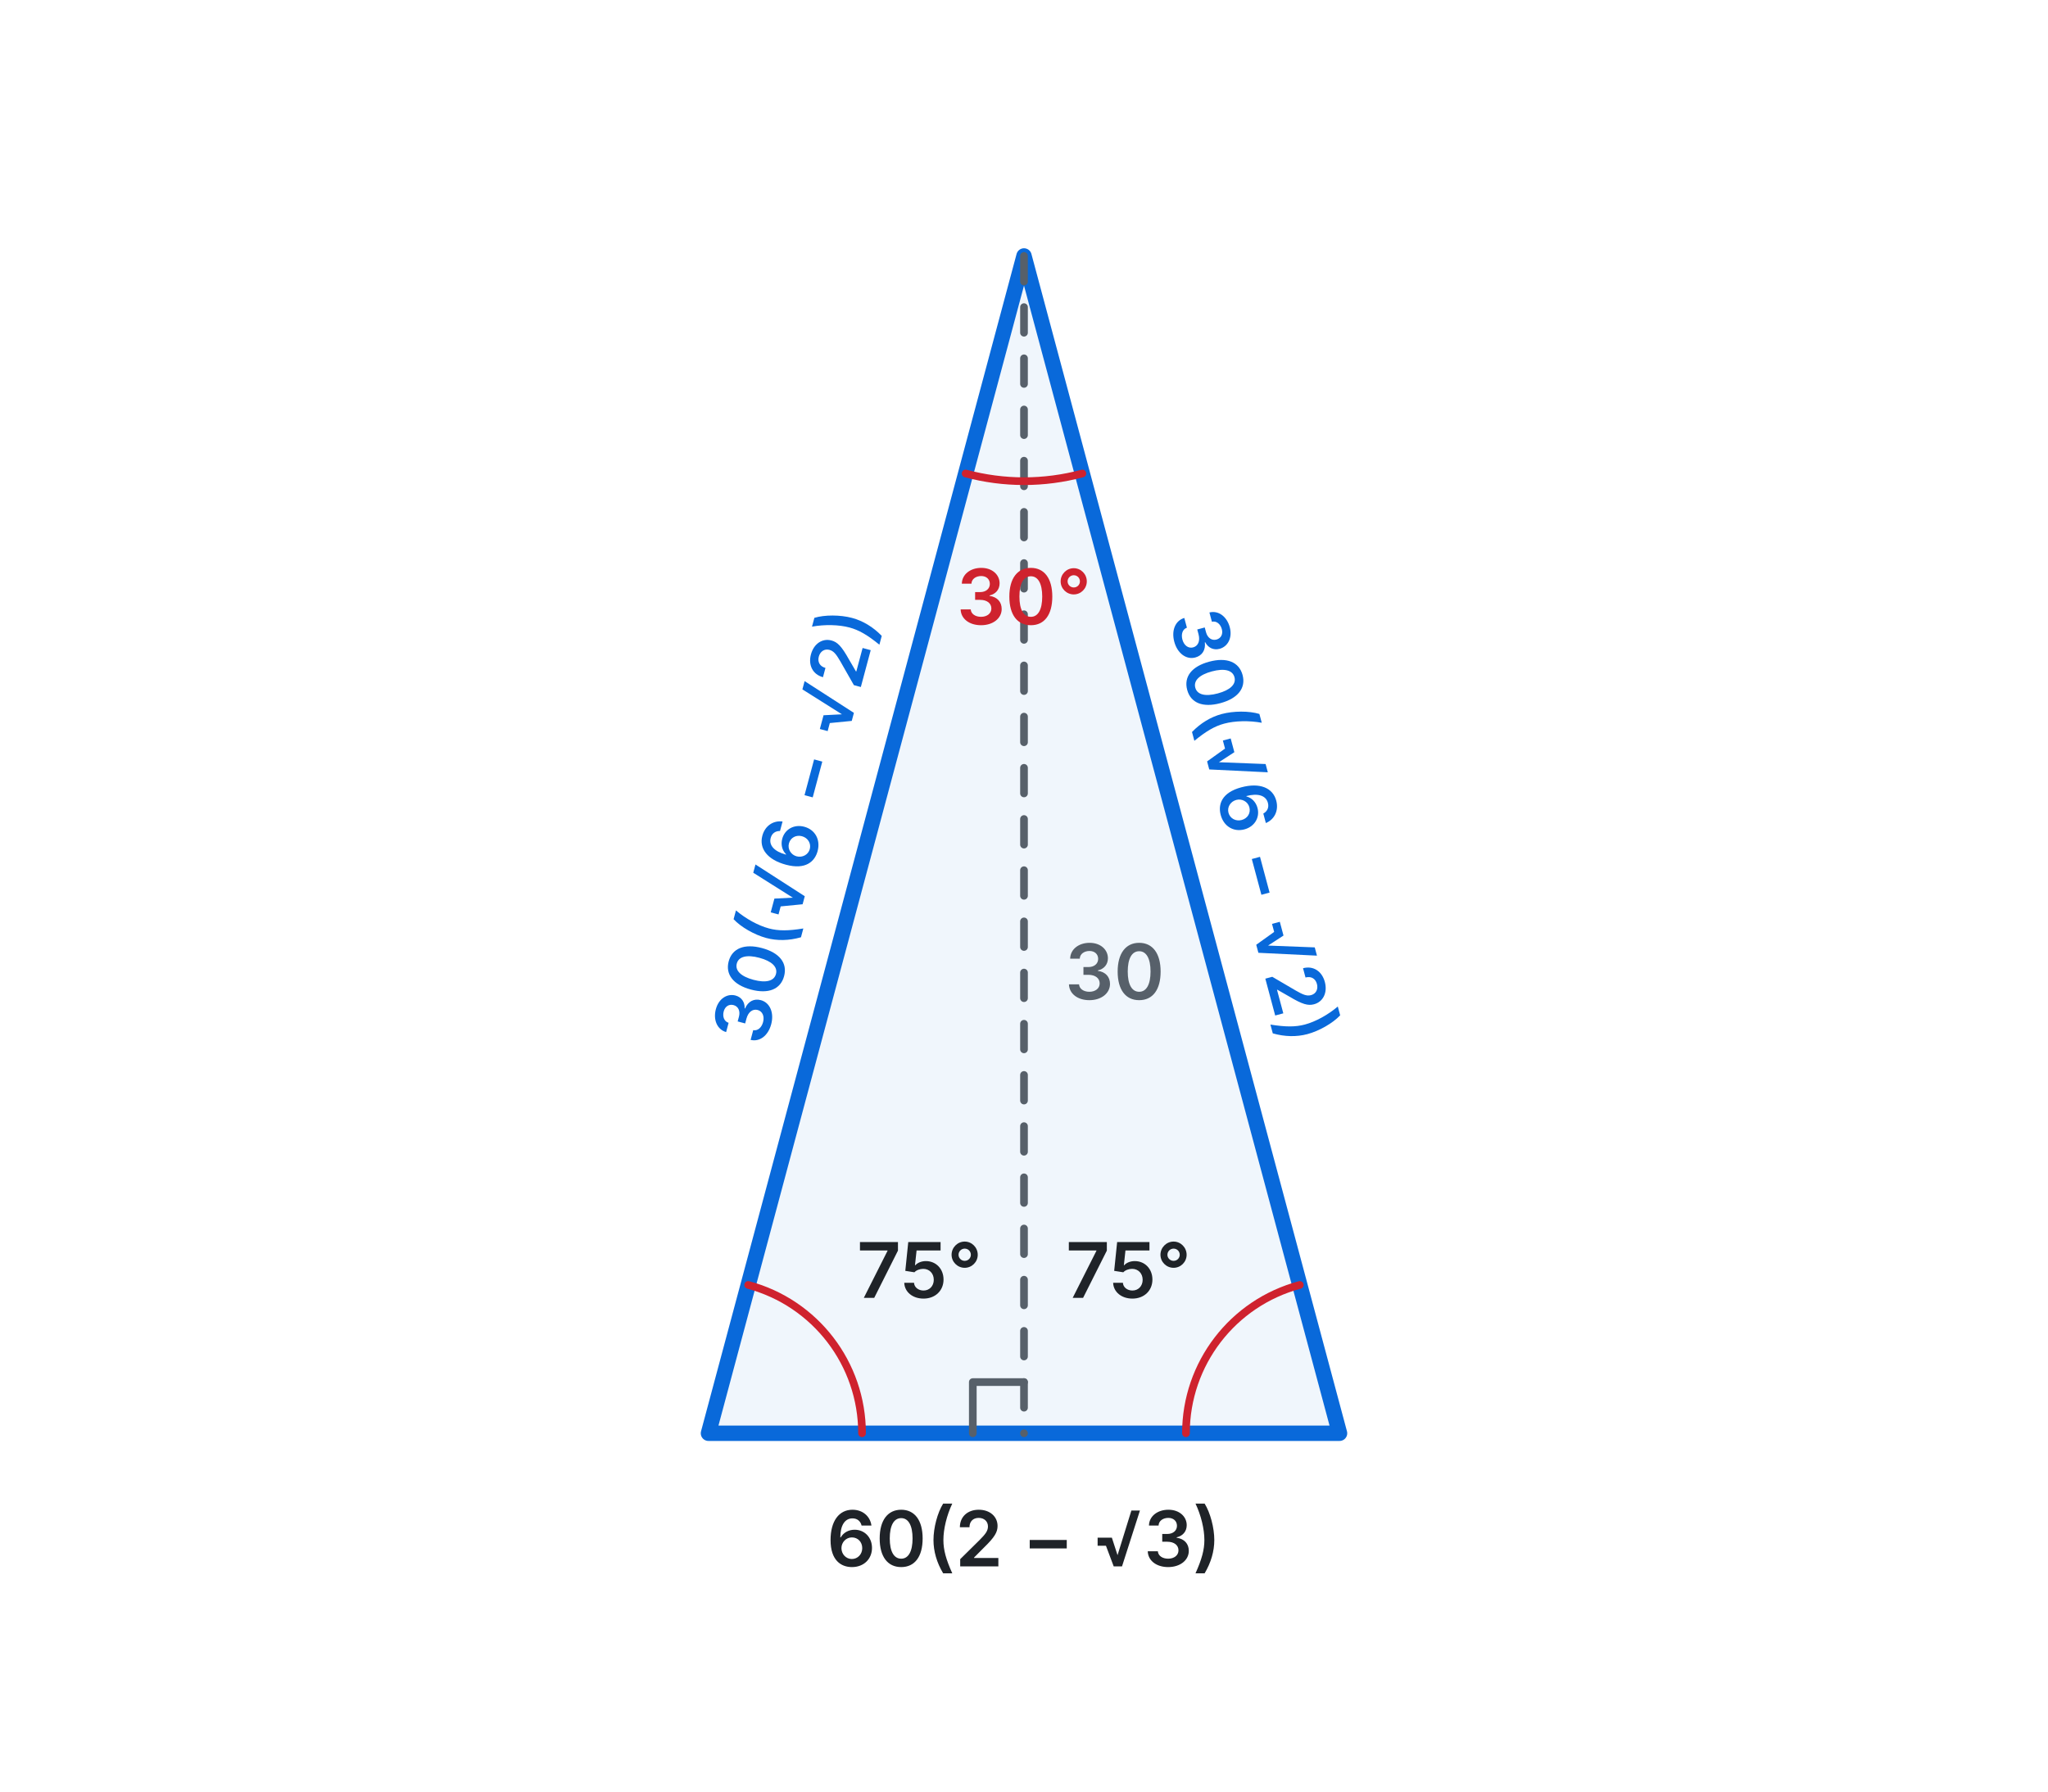
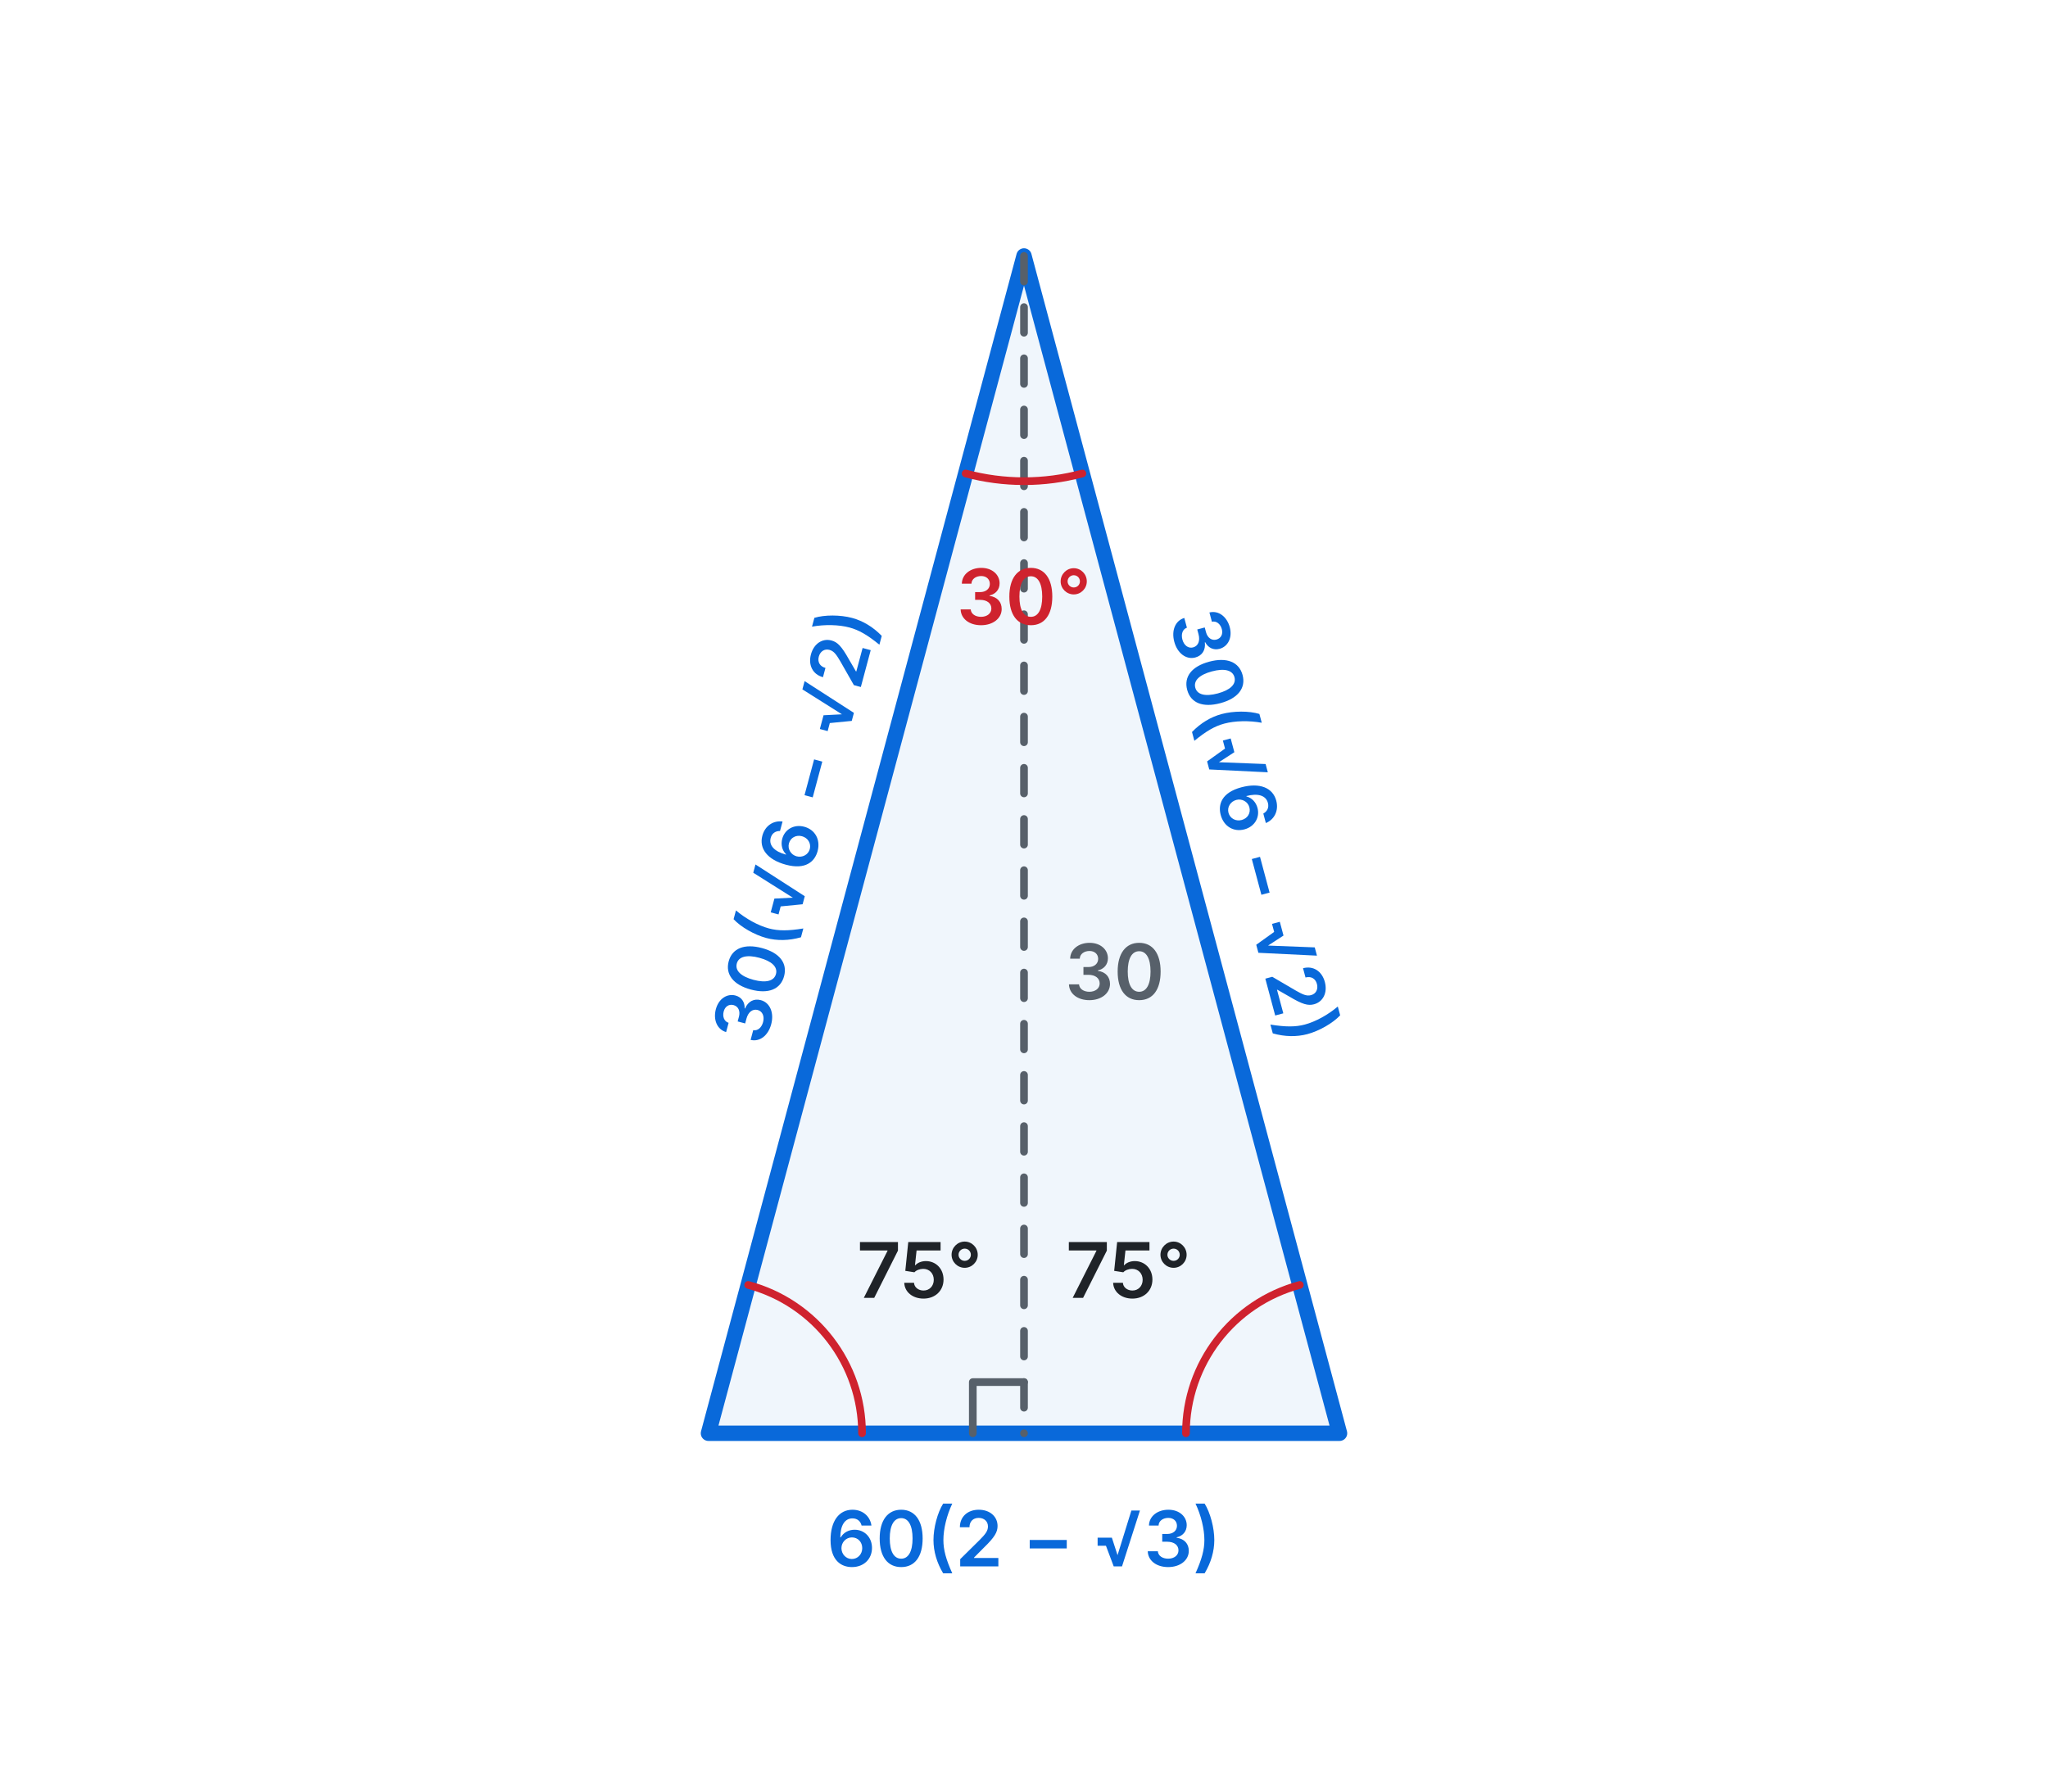
<svg xmlns="http://www.w3.org/2000/svg" width="400" height="350" viewBox="0 0 400 350" role="img" aria-labelledby="t d">
  <style>
    text { font: 600 15px -apple-system, "SF Pro Text", system-ui, "PingFang TC", "Microsoft JhengHei", sans-serif; }
    .mark { fill: none; stroke-linecap: round; stroke-linejoin: round; }
  </style>
  <polygon points="200,50 138.37,280 261.63,280" fill="#f0f6fc" stroke="#0969da" stroke-width="3" stroke-linejoin="round" />
  <line x1="200" y1="50" x2="200" y2="280" class="mark" stroke="#57606a" stroke-width="1.5" stroke-dasharray="5 5" />
  <path d="M190 280 V270 H200" class="mark" stroke="#57606a" stroke-width="1.5" />
  <path d="M188.6 92.5 A44 44 0 0 0 211.4 92.5" class="mark" stroke="#cf222e" stroke-width="1.5" />
  <path d="M168.37 280 A30 30 0 0 0 146.13 251.02" class="mark" stroke="#cf222e" stroke-width="1.5" />
  <path d="M231.63 280 A30 30 0 0 1 253.87 251.02" class="mark" stroke="#cf222e" stroke-width="1.5" />
  <text x="200" y="122" text-anchor="middle" fill="#cf222e">30°</text>
  <text x="179.6" y="248.3" dy=".35em" text-anchor="middle" fill="#1f2328">75°</text>
  <text x="220.4" y="248.3" dy=".35em" text-anchor="middle" fill="#1f2328">75°</text>
  <text x="208" y="190" dy=".35em" fill="#57606a">30</text>
  <text transform="translate(160.5 162.7) rotate(-75)" text-anchor="middle" fill="#0969da">30(√6 − √2)</text>
  <text transform="translate(239.5 162.7) rotate(75)" text-anchor="middle" fill="#0969da">30(√6 − √2)</text>
-   <text x="200" y="306" text-anchor="middle" fill="#1f2328">60(2 − √3)</text>
+   <text x="200" y="306" text-anchor="middle" fill="#0969da">60(2 − √3)</text>
</svg>
